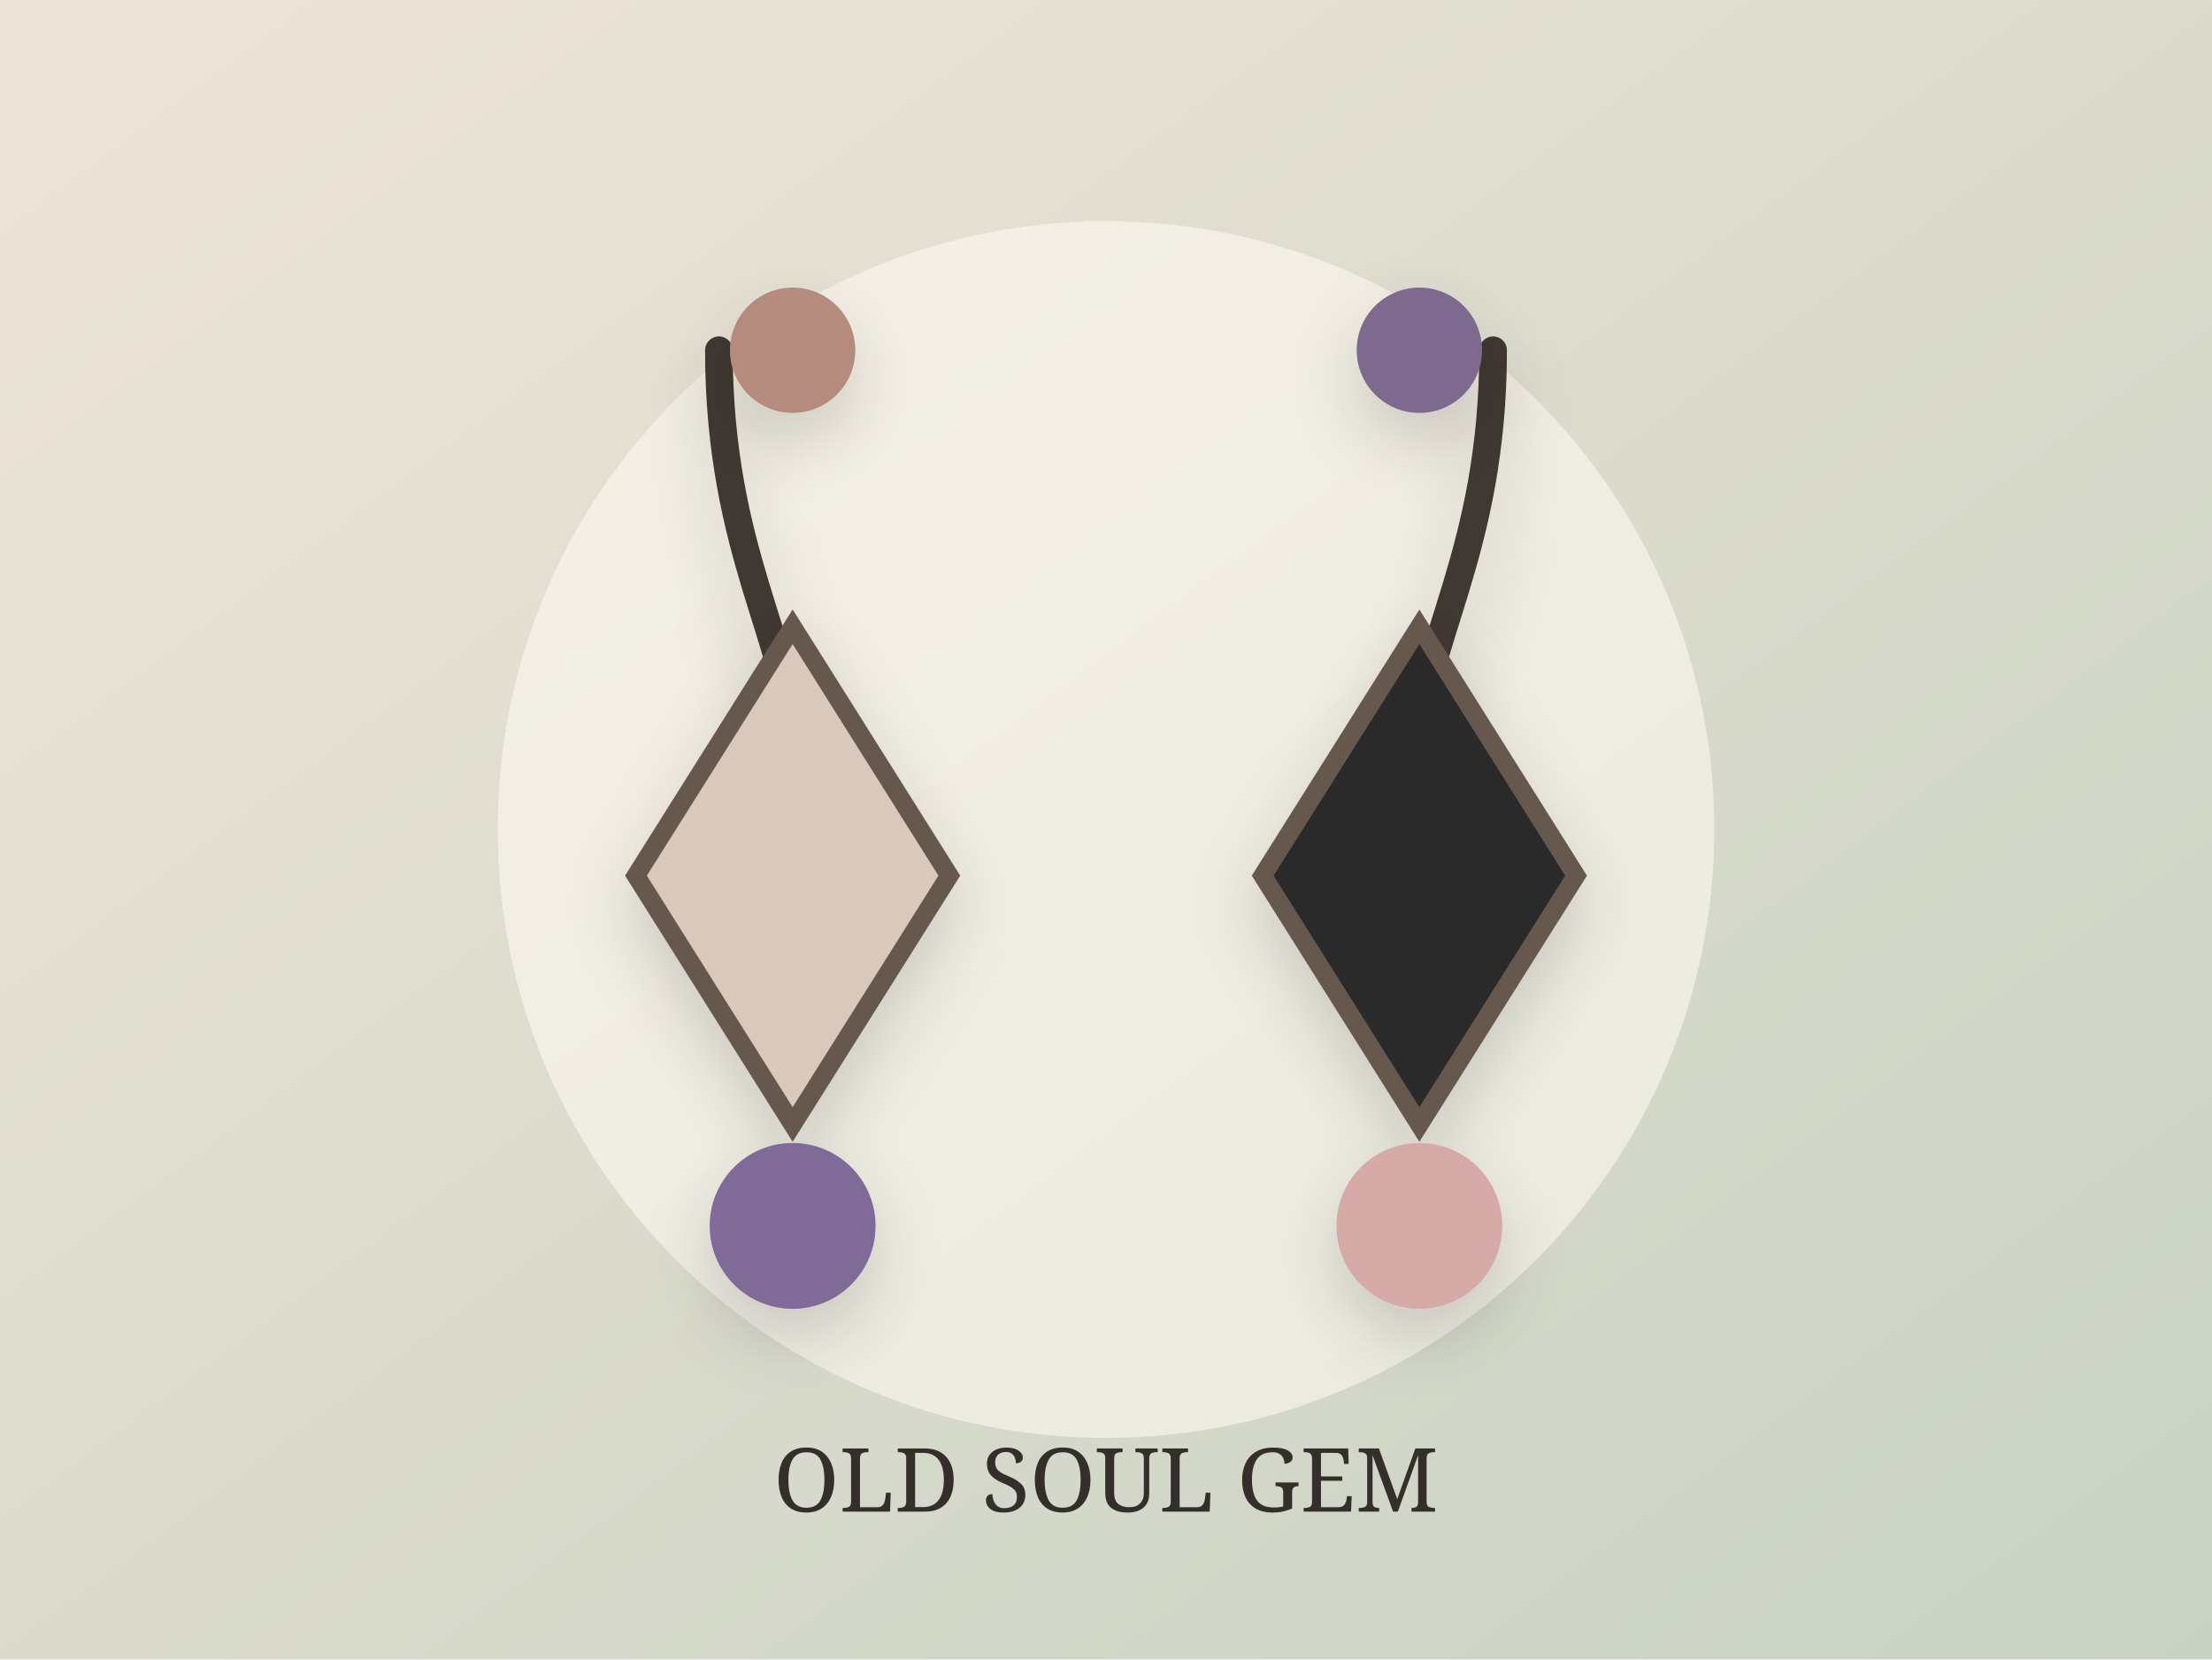
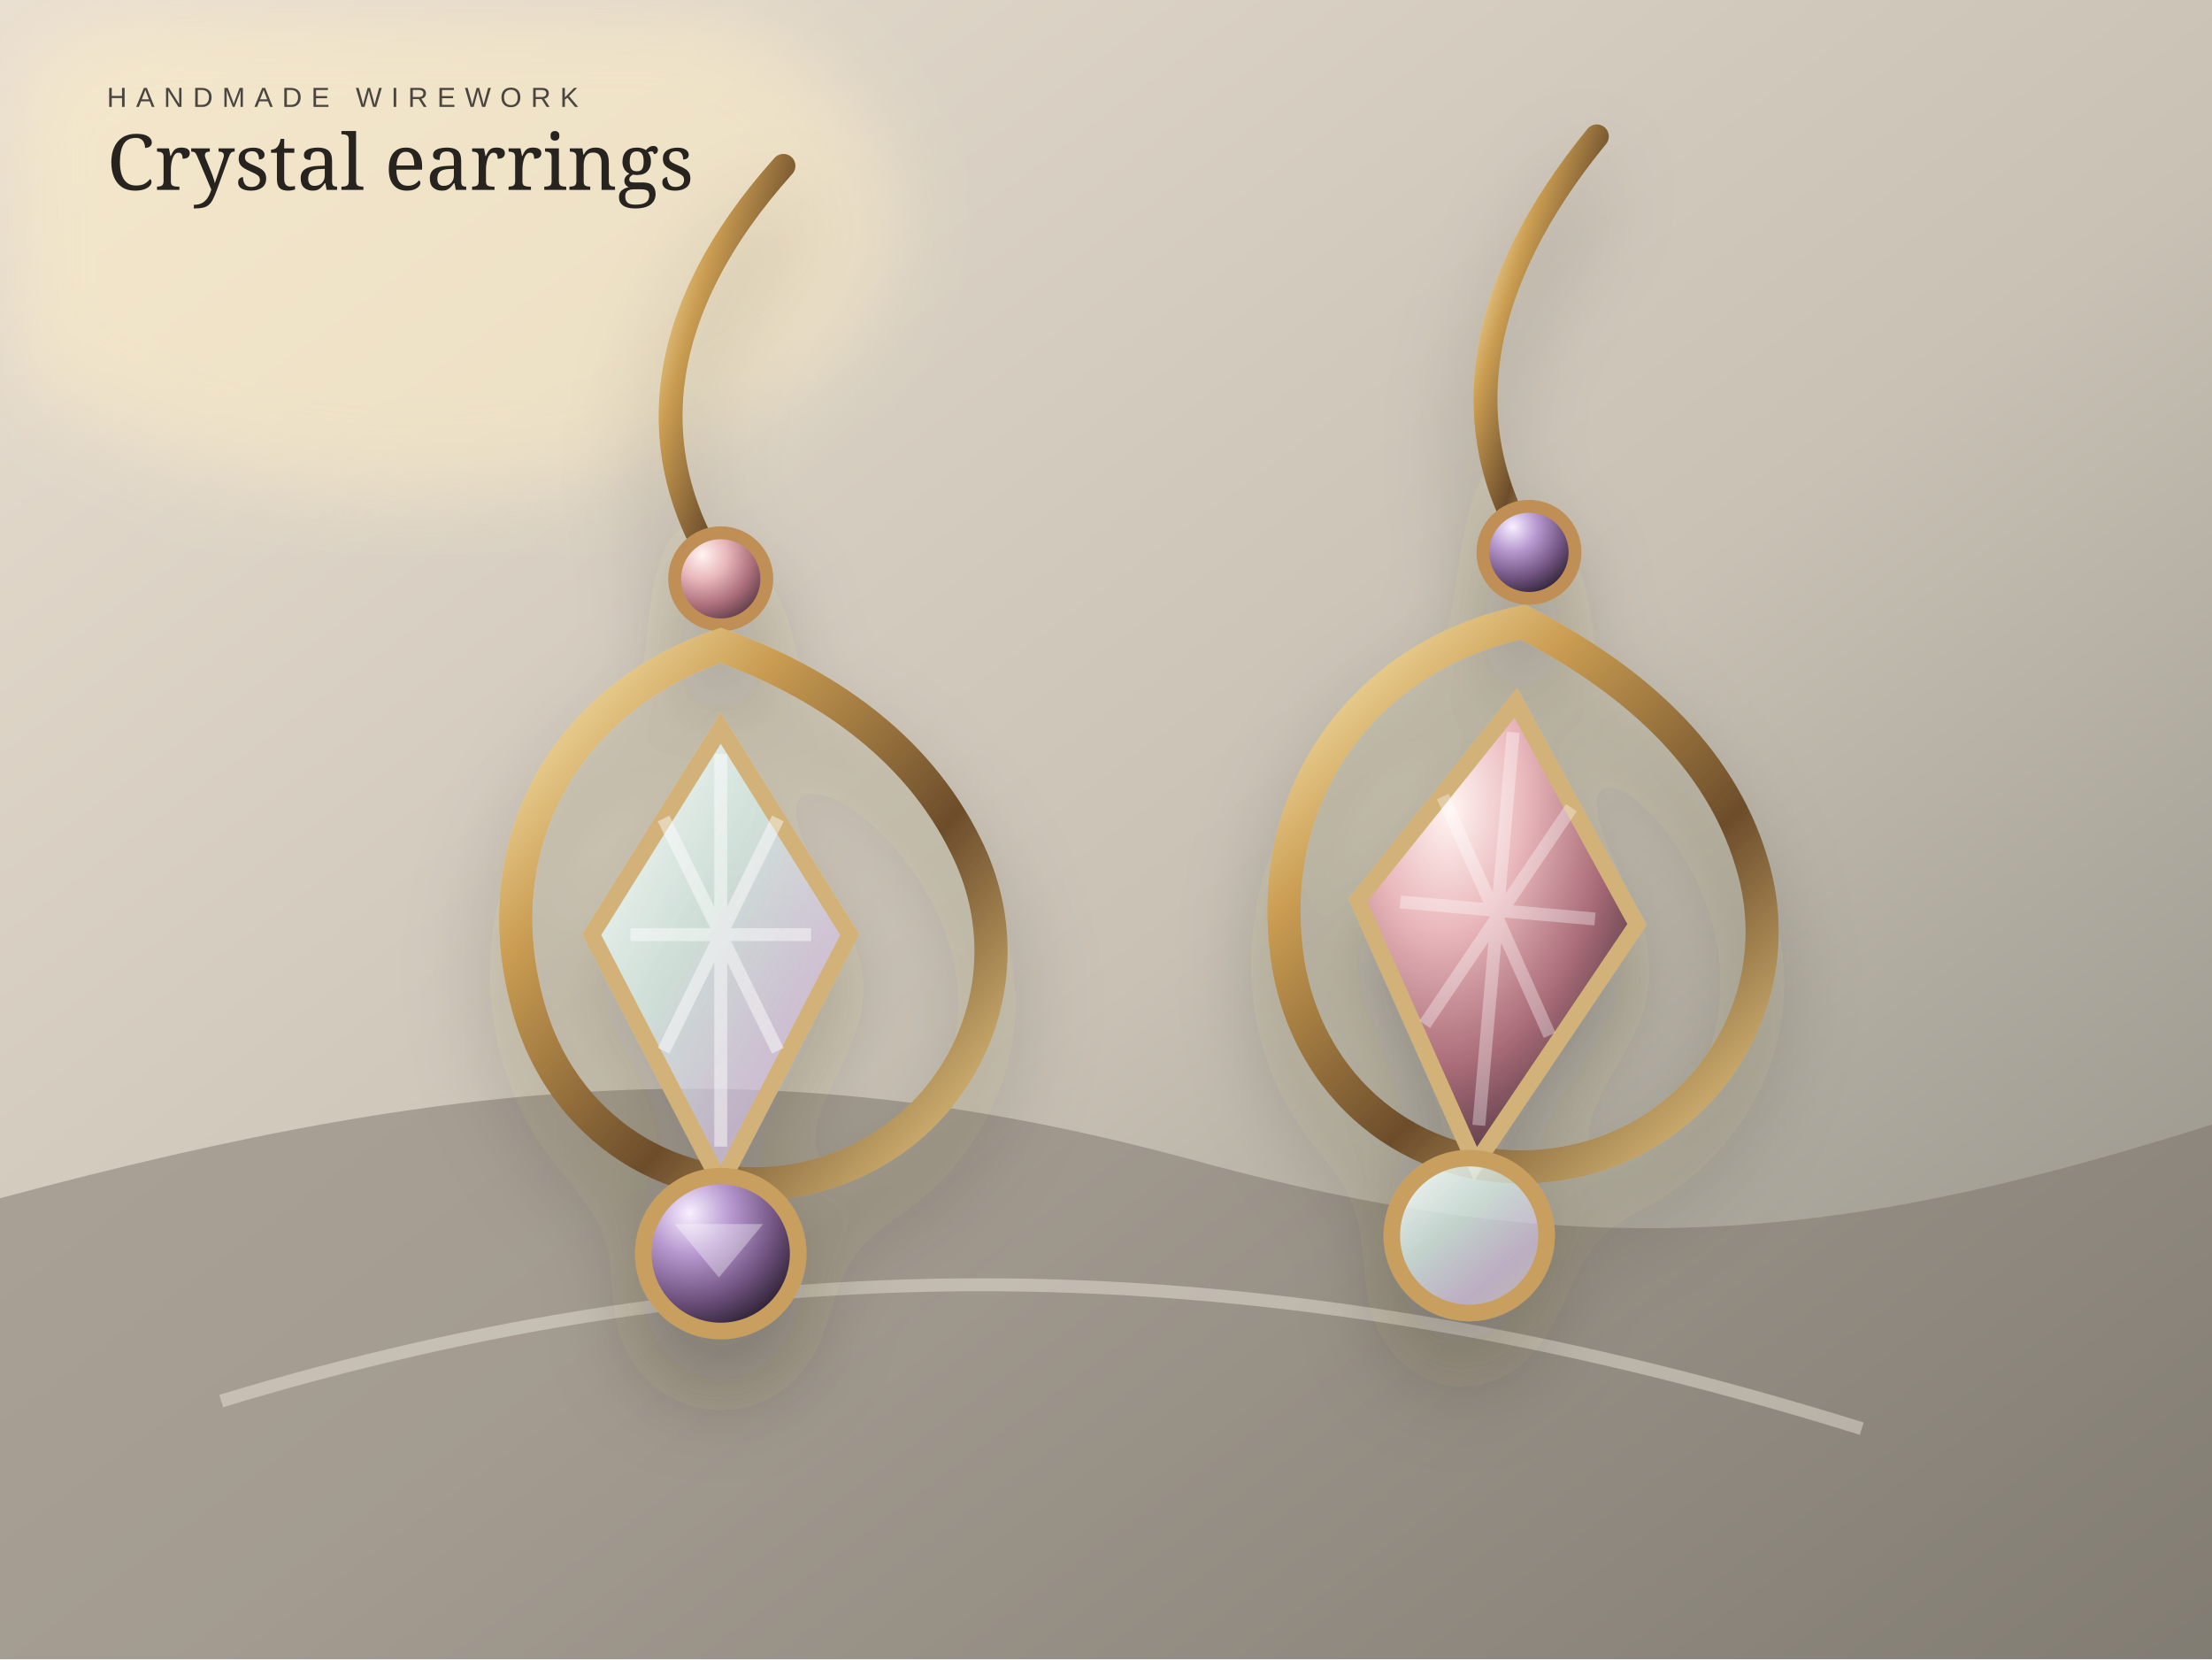
- <svg xmlns="http://www.w3.org/2000/svg" viewBox="0 0 1200 900" role="img" aria-labelledby="title desc">
+ <svg xmlns="http://www.w3.org/2000/svg" viewBox="0 0 1200 900" role="img" aria-labelledby="t d">
  <defs>
    <linearGradient id="bg" x1="0" y1="0" x2="1" y2="1">
-       <stop stop-color="#eee5d8" />
-       <stop offset="1" stop-color="#c8d2c3" />
+       <stop stop-color="#e9dfd1" />
+       <stop offset=".55" stop-color="#c8c1b4" />
+       <stop offset="1" stop-color="#8b897f" />
    </linearGradient>
-     <filter id="s">
-       <feDropShadow dx="0" dy="16" stdDeviation="18" flood-opacity=".16" />
+     <linearGradient id="metal" x1="0" y1="0" x2="1" y2="1">
+       <stop stop-color="#fff1bd" />
+       <stop offset=".28" stop-color="#ca9d52" />
+       <stop offset=".62" stop-color="#6c4d2b" />
+       <stop offset="1" stop-color="#efcf85" />
+     </linearGradient>
+     <radialGradient id="rose" cx="30%" cy="24%" r="78%">
+       <stop stop-color="#fff4f1" />
+       <stop offset=".34" stop-color="#e9b8bc" />
+       <stop offset=".72" stop-color="#a96c78" />
+       <stop offset="1" stop-color="#5d3d49" />
+     </radialGradient>
+     <radialGradient id="ame" cx="30%" cy="24%" r="78%">
+       <stop stop-color="#f8efff" />
+       <stop offset=".34" stop-color="#b799d0" />
+       <stop offset=".72" stop-color="#70527f" />
+       <stop offset="1" stop-color="#302438" />
+     </radialGradient>
+     <linearGradient id="quartz" x1="0" y1="0" x2="1" y2="1">
+       <stop stop-color="#fff" stop-opacity=".95" />
+       <stop offset=".42" stop-color="#d5ece7" stop-opacity=".72" />
+       <stop offset=".72" stop-color="#d7c4e7" stop-opacity=".62" />
+       <stop offset="1" stop-color="#fff" stop-opacity=".3" />
+     </linearGradient>
+     <filter id="s" x="-40%" y="-40%" width="180%" height="180%">
+       <feDropShadow dx="0" dy="28" stdDeviation="24" flood-color="#352c25" flood-opacity=".28" />
+     </filter>
+     <filter id="blur">
+       <feGaussianBlur stdDeviation="22" />
    </filter>
  </defs>
  <rect width="1200" height="900" fill="url(#bg)" />
-   <circle cx="600" cy="450" r="330" fill="#fffaf2" opacity=".58" />
-   <g fill="none" stroke="#3f3730" stroke-width="15" stroke-linecap="round" filter="url(#s)">
-     <path d="M390 190c0 110 40 160 40 215" />
-     <path d="M810 190c0 110-40 160-40 215" />
+   <ellipse cx="226" cy="120" rx="260" ry="150" fill="#fff0c8" opacity=".5" filter="url(#blur)" />
+   <path d="M0 650c260-70 430-80 650-20s360 40 550-20v290H0z" fill="#756d63" opacity=".45" />
+   <path d="M120 760c280-85 560-88 890 15" fill="none" stroke="#f5eee3" stroke-opacity=".42" stroke-width="7" />
+   <g filter="url(#s)" transform="translate(155 90)">
+     <path d="M270 0c-70 78-78 155-34 222" fill="none" stroke="url(#metal)" stroke-width="13" stroke-linecap="round" />
+     <circle cx="236" cy="224" r="25" fill="url(#rose)" stroke="#bf8f56" stroke-width="7" />
+     <path d="M236 260c-86 30-128 109-105 194 18 69 81 108 147 96 84-16 129-105 91-181-27-55-78-89-133-109z" fill="none" stroke="url(#metal)" stroke-width="18" />
+     <path d="M236 305l70 112-70 135-70-135z" fill="url(#quartz)" stroke="#d2b278" stroke-width="9" />
+     <path d="M236 319v213M187 417h98M205 354l62 126M267 354l-62 126" stroke="#fff" stroke-opacity=".45" stroke-width="7" />
+     <circle cx="236" cy="590" r="42" fill="url(#ame)" stroke="#c99f60" stroke-width="9" />
+     <path d="M211 574l48 0-24 29z" fill="#fff" opacity=".34" />
  </g>
-   <g filter="url(#s)">
-     <circle cx="430" cy="190" r="34" fill="#b58b7d" />
-     <circle cx="770" cy="190" r="34" fill="#7d6a8e" />
-     <path d="M430 340l85 135-85 135-85-135z" fill="#d9c8bb" stroke="#66594e" stroke-width="10" />
-     <path d="M770 340l85 135-85 135-85-135z" fill="#2b2a2a" stroke="#66594e" stroke-width="10" />
-     <circle cx="430" cy="665" r="45" fill="#806a98" />
-     <circle cx="770" cy="665" r="45" fill="#d5aaa7" />
+   <g filter="url(#s)" transform="translate(555 70) rotate(5 250 360)">
+     <path d="M280 0c-58 85-64 163-17 226" fill="none" stroke="url(#metal)" stroke-width="13" stroke-linecap="round" />
+     <circle cx="263" cy="228" r="25" fill="url(#ame)" stroke="#bf8f56" stroke-width="7" />
+     <path d="M263 266c-82 25-129 101-113 185 13 72 74 117 142 109 85-10 138-96 106-175-23-58-76-95-135-119z" fill="none" stroke="url(#metal)" stroke-width="18" />
+     <path d="M263 310l76 114-76 137-76-137z" fill="url(#rose)" stroke="#d2b278" stroke-width="9" />
+     <path d="M263 326v214M210 423h106M228 364l69 124M298 364l-69 124" stroke="#fff" stroke-opacity=".34" stroke-width="7" />
+     <circle cx="263" cy="600" r="42" fill="url(#quartz)" stroke="#c99f60" stroke-width="9" />
  </g>
-   <text x="600" y="820" text-anchor="middle" font-family="Georgia,serif" font-size="48" fill="#342f2a">OLD SOUL GEM</text>
+   <g transform="translate(58 58)">
+     <text x="0" y="0" fill="#4b453f" font-family="Arial,sans-serif" font-size="15" letter-spacing="5">HANDMADE WIREWORK</text>
+     <text x="0" y="45" fill="#27231f" font-family="Georgia,serif" font-size="42">Crystal earrings</text>
+   </g>
</svg>
